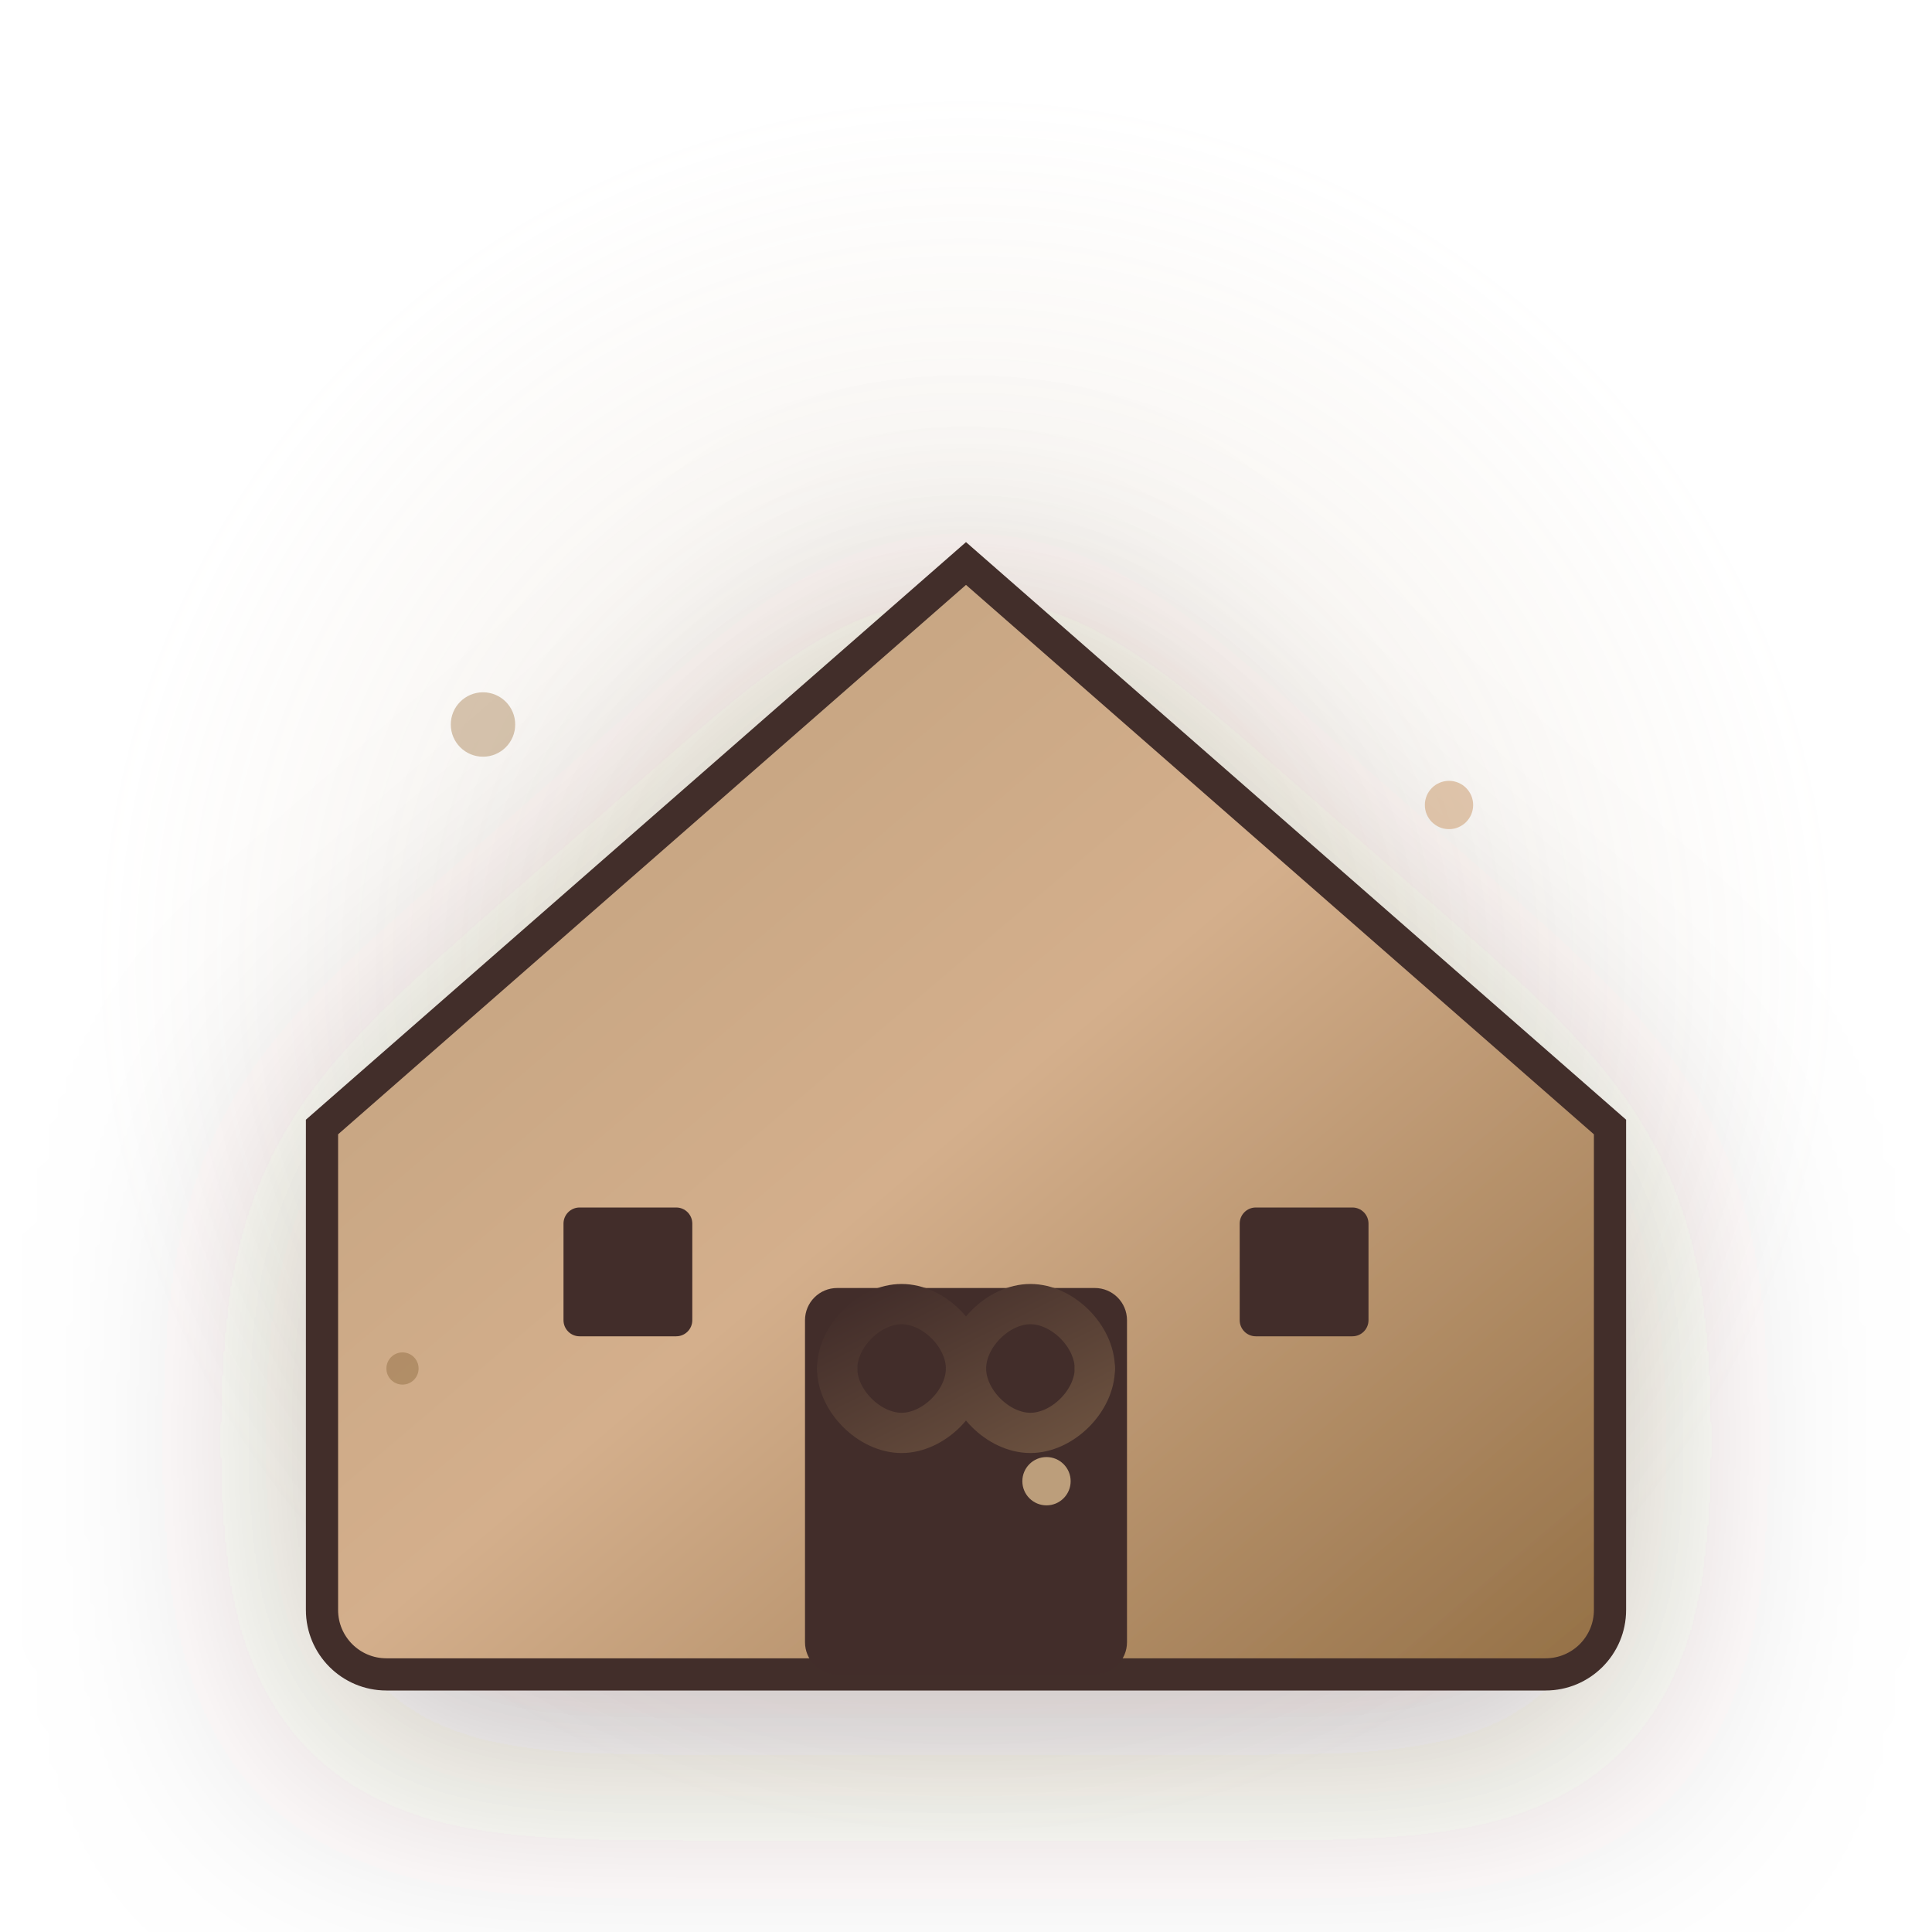
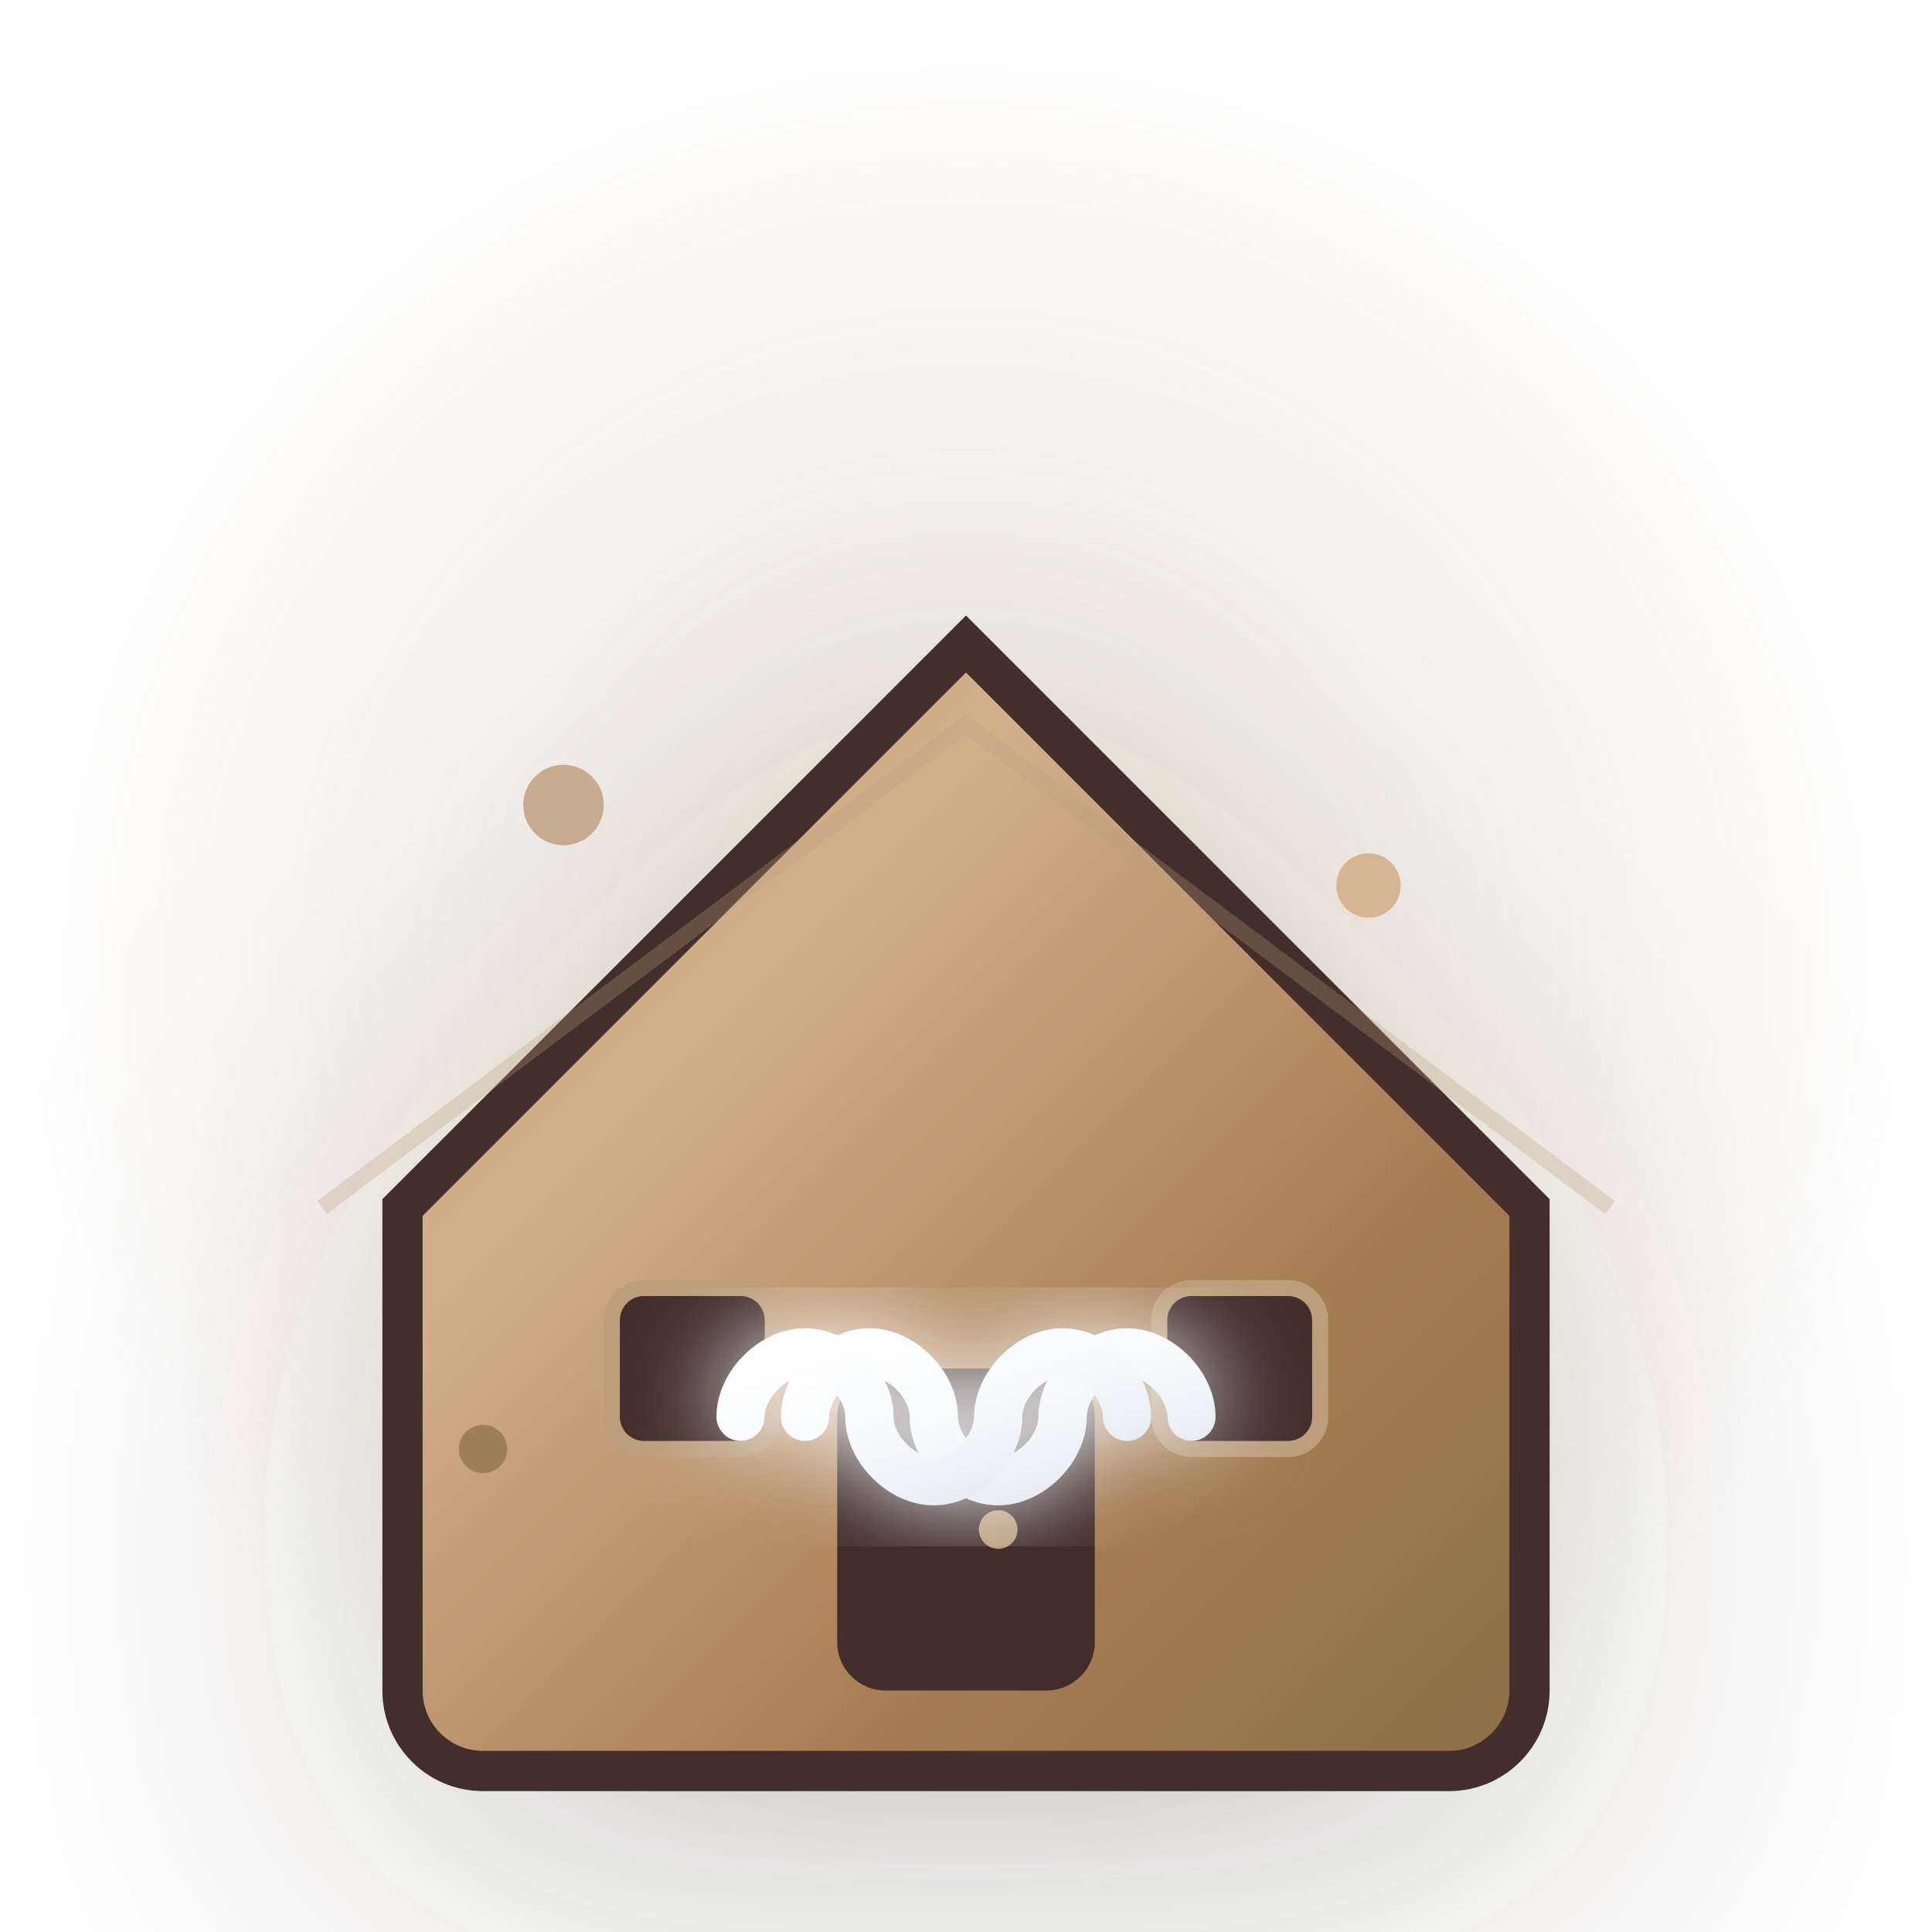
<svg xmlns="http://www.w3.org/2000/svg" width="120" height="120" viewBox="0 0 120 120" fill="none">
  <defs>
    <linearGradient id="houseGradient" x1="0%" y1="0%" x2="100%" y2="100%">
      <stop offset="0%" style="stop-color:#bc9e7b;stop-opacity:1" />
-       <stop offset="50%" style="stop-color:#d4af8c;stop-opacity:1" />
-       <stop offset="100%" style="stop-color:#936f45;stop-opacity:1" />
+       <stop offset="30%" style="stop-color:#d4af8c;stop-opacity:1" />
+       <stop offset="70%" style="stop-color:#a67c52;stop-opacity:1" />
+       <stop offset="100%" style="stop-color:#8b6f47;stop-opacity:1" />
    </linearGradient>
    <linearGradient id="handshakeGradient" x1="0%" y1="0%" x2="100%" y2="100%">
-       <stop offset="0%" style="stop-color:#422d2a;stop-opacity:1" />
-       <stop offset="100%" style="stop-color:#6b513f;stop-opacity:1" />
+       <stop offset="0%" style="stop-color:#ffffff;stop-opacity:1" />
+       <stop offset="50%" style="stop-color:#f8fafc;stop-opacity:1" />
+       <stop offset="100%" style="stop-color:#e2e8f0;stop-opacity:1" />
    </linearGradient>
    <radialGradient id="glowGradient" cx="50%" cy="50%" r="50%">
-       <stop offset="0%" style="stop-color:#bc9e7b;stop-opacity:0.2" />
+       <stop offset="0%" style="stop-color:#bc9e7b;stop-opacity:0.25" />
+       <stop offset="70%" style="stop-color:#bc9e7b;stop-opacity:0.1" />
      <stop offset="100%" style="stop-color:#bc9e7b;stop-opacity:0" />
    </radialGradient>
-     <filter id="shadow" x="-50%" y="-50%" width="200%" height="200%">
-       <feDropShadow dx="0" dy="4" stdDeviation="8" flood-color="#422d2a" flood-opacity="0.3" />
+     <filter id="modernShadow" x="-50%" y="-50%" width="200%" height="200%">
+       <feDropShadow dx="0" dy="6" stdDeviation="12" flood-color="#422d2a" flood-opacity="0.25" />
+     </filter>
+     <filter id="innerGlow" x="-50%" y="-50%" width="200%" height="200%">
+       <feGaussianBlur stdDeviation="3" result="coloredBlur" />
+       <feMerge>
+         <feMergeNode in="coloredBlur" />
+         <feMergeNode in="SourceGraphic" />
+       </feMerge>
    </filter>
  </defs>
-   <circle cx="60" cy="60" r="55" fill="url(#glowGradient)" />
-   <path d="M20 70L60 35L100 70V100C100 102.209 98.209 104 96 104H24C21.791 104 20 102.209 20 100V70Z" fill="url(#houseGradient)" stroke="#422d2a" stroke-width="2" filter="url(#shadow)" />
-   <rect x="50" y="80" width="20" height="24" fill="#422d2a" rx="2" />
-   <circle cx="65" cy="92" r="1.5" fill="#bc9e7b" />
-   <rect x="35" y="75" width="8" height="8" fill="#422d2a" rx="1" />
-   <rect x="77" y="75" width="8" height="8" fill="#422d2a" rx="1" />
-   <g transform="translate(60, 85)">
-     <path d="M-8 0C-8 -2 -6 -4 -4 -4C-2 -4 0 -2 0 0C0 2 2 4 4 4C6 4 8 2 8 0" stroke="url(#handshakeGradient)" stroke-width="2.5" fill="none" stroke-linecap="round" />
-     <path d="M8 0C8 -2 6 -4 4 -4C2 -4 0 -2 0 0C0 2 -2 4 -4 4C-6 4 -8 2 -8 0" stroke="url(#handshakeGradient)" stroke-width="2.5" fill="none" stroke-linecap="round" />
-     <path d="M-6 0L6 0" stroke="url(#handshakeGradient)" stroke-width="2" stroke-linecap="round" />
+   <circle cx="60" cy="60" r="58" fill="url(#glowGradient)" />
+   <path d="M25 75L60 40L95 75V105C95 107.761 92.761 110 90 110H30C27.239 110 25 107.761 25 105V75Z" fill="url(#houseGradient)" stroke="#422d2a" stroke-width="2.5" filter="url(#modernShadow)" />
+   <rect x="52" y="85" width="16" height="20" fill="#422d2a" rx="3" />
+   <circle cx="62" cy="95" r="1.2" fill="#bc9e7b" />
+   <rect x="38" y="80" width="10" height="10" fill="#422d2a" rx="2" />
+   <rect x="72" y="80" width="10" height="10" fill="#422d2a" rx="2" />
+   <rect x="38" y="80" width="10" height="10" fill="none" stroke="#bc9e7b" stroke-width="1" rx="2" />
+   <rect x="72" y="80" width="10" height="10" fill="none" stroke="#bc9e7b" stroke-width="1" rx="2" />
+   <g transform="translate(60, 90)" filter="url(#innerGlow)">
+     <path d="M-10 -2C-10 -4 -8 -6 -6 -6C-4 -6 -2 -4 -2 -2C-2 0 0 2 2 2C4 2 6 0 6 -2C6 -4 8 -6 10 -6C12 -6 14 -4 14 -2" stroke="url(#handshakeGradient)" stroke-width="3" fill="none" stroke-linecap="round" stroke-linejoin="round" />
+     <path d="M10 -2C10 -4 8 -6 6 -6C4 -6 2 -4 2 -2C2 0 0 2 -2 2C-4 2 -6 0 -6 -2C-6 -4 -8 -6 -10 -6C-12 -6 -14 -4 -14 -2" stroke="url(#handshakeGradient)" stroke-width="3" fill="none" stroke-linecap="round" stroke-linejoin="round" />
+     <path d="M-8 -2L8 -2" stroke="url(#handshakeGradient)" stroke-width="2.5" stroke-linecap="round" />
  </g>
-   <circle cx="30" cy="45" r="2" fill="#bc9e7b" opacity="0.6" />
-   <circle cx="90" cy="50" r="1.5" fill="#d4af8c" opacity="0.7" />
-   <circle cx="25" cy="85" r="1" fill="#936f45" opacity="0.5" />
+   <circle cx="35" cy="50" r="2.5" fill="#bc9e7b" opacity="0.8" />
+   <circle cx="85" cy="55" r="2" fill="#d4af8c" opacity="0.9" />
+   <circle cx="30" cy="90" r="1.5" fill="#8b6f47" opacity="0.7" />
+   <path d="M20 75L60 45L100 75" stroke="#bc9e7b" stroke-width="1" opacity="0.3" fill="none" />
</svg>
